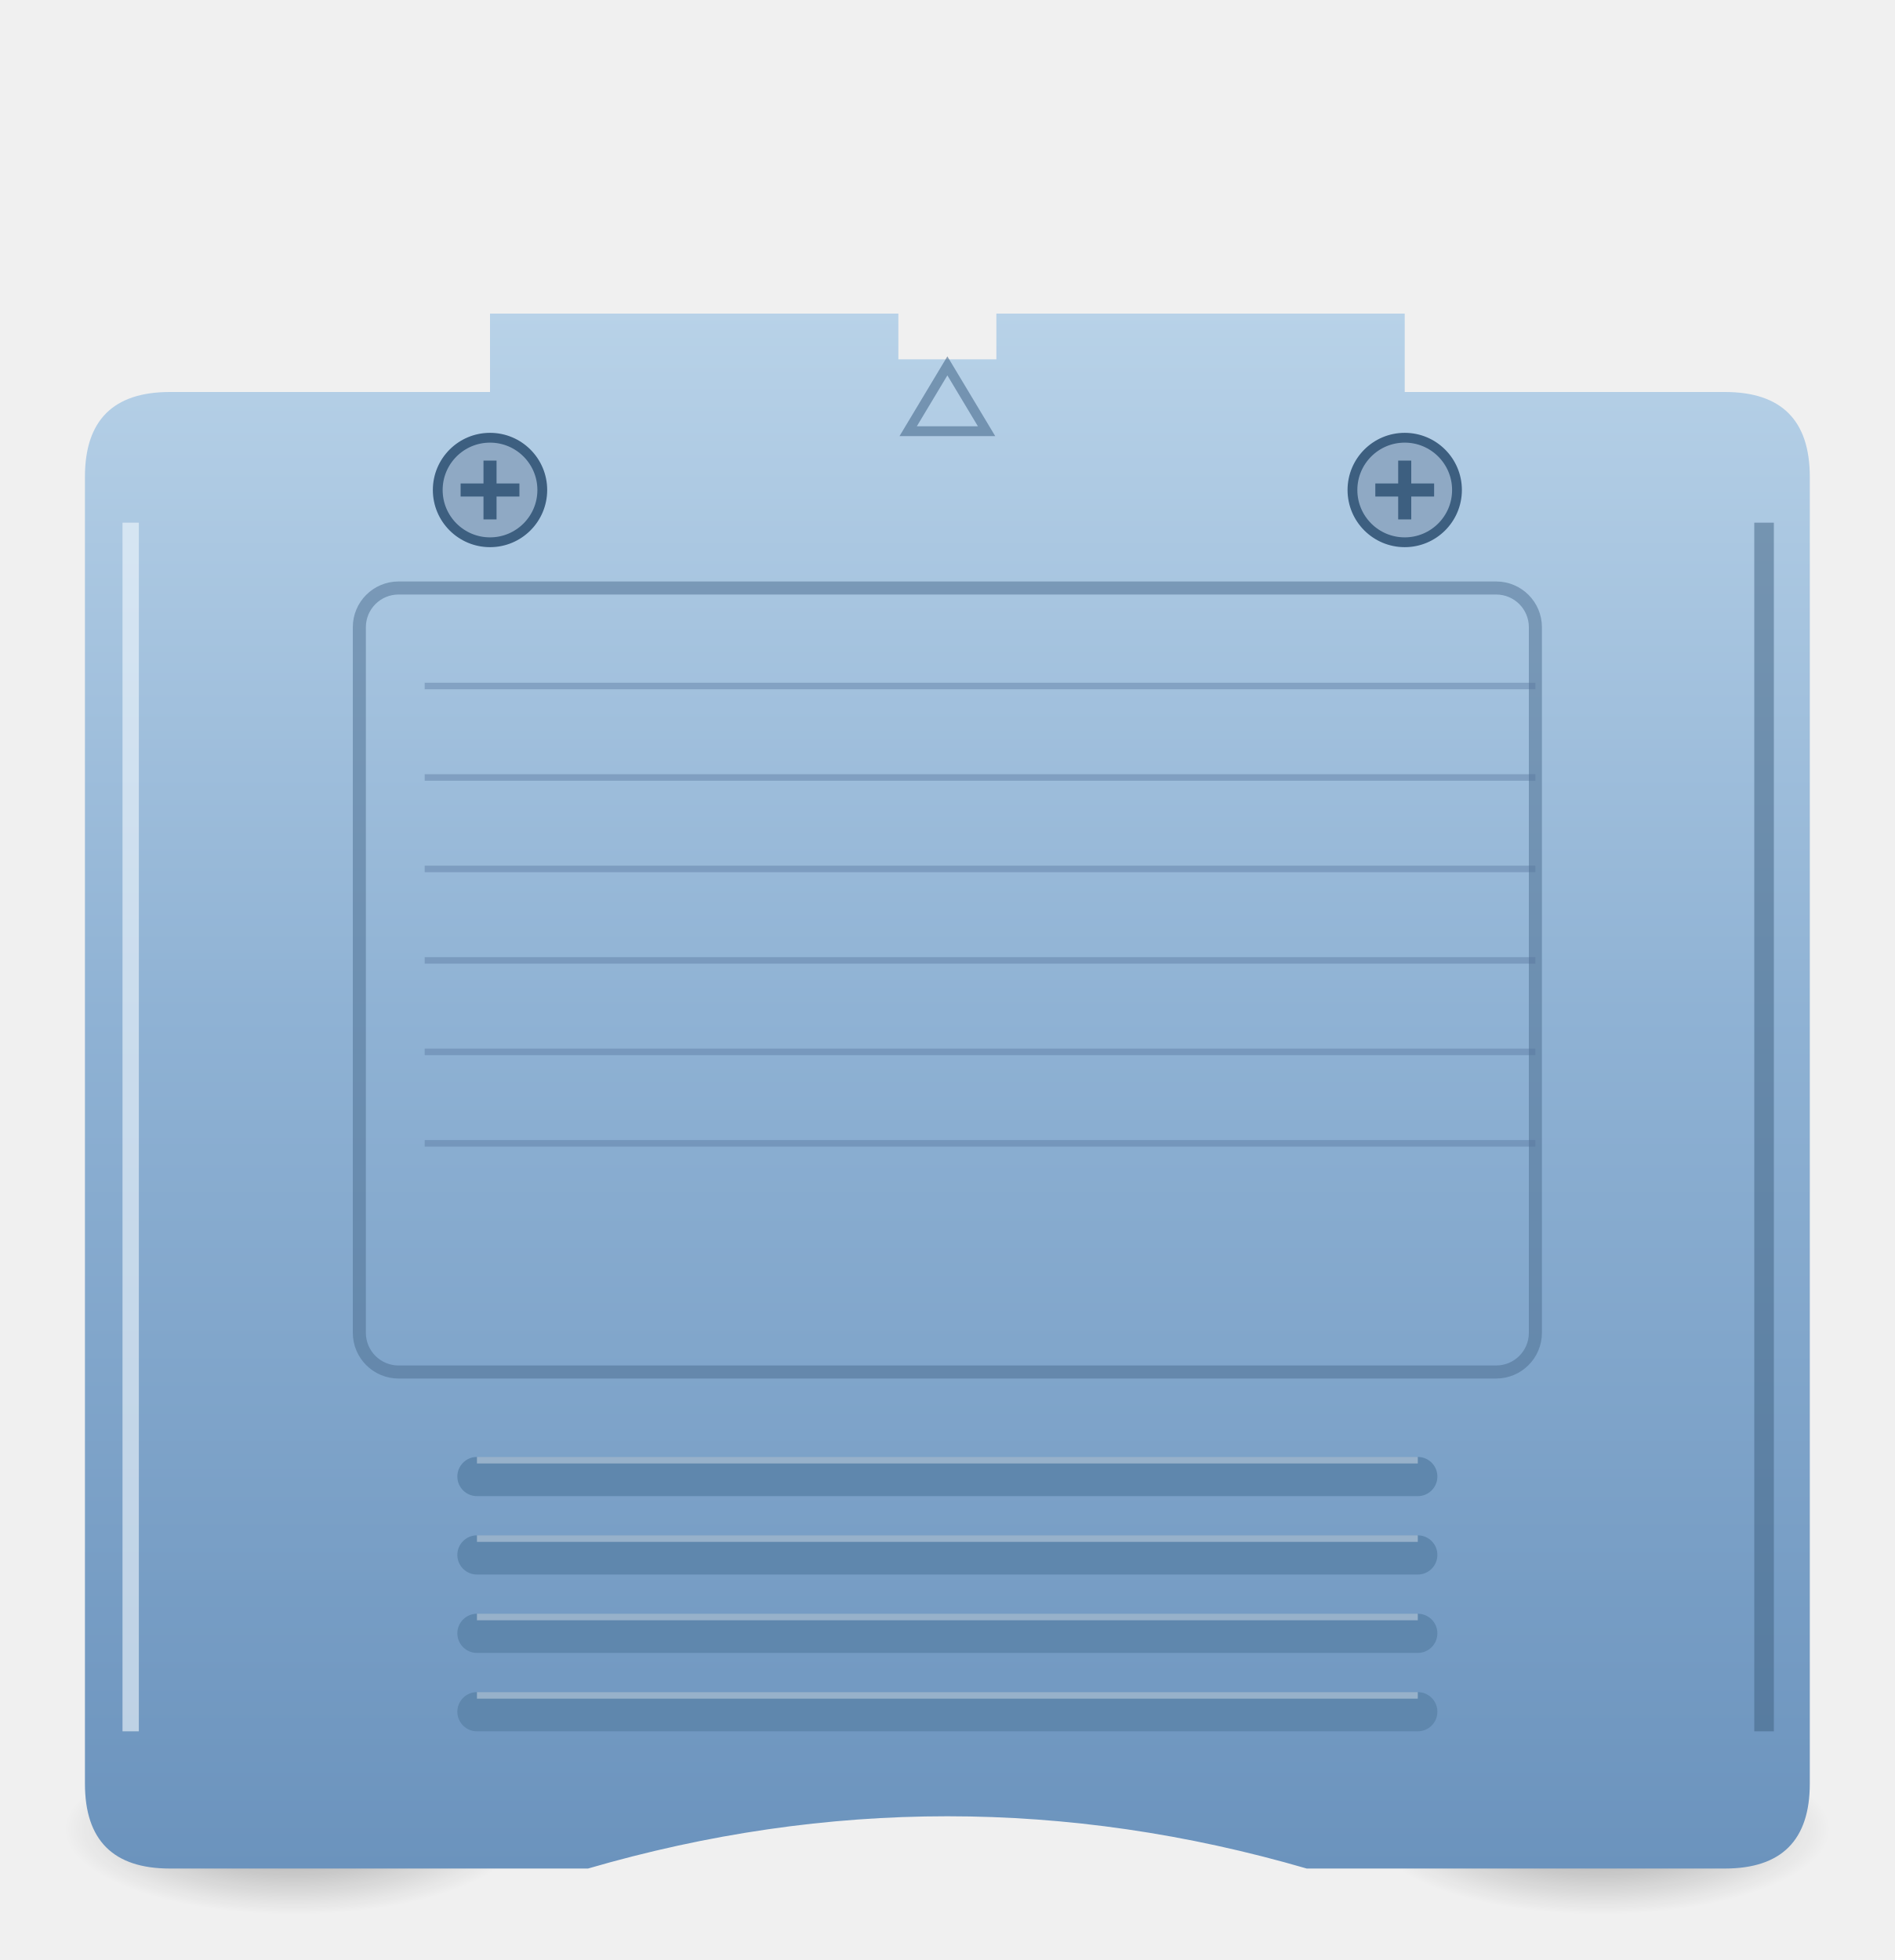
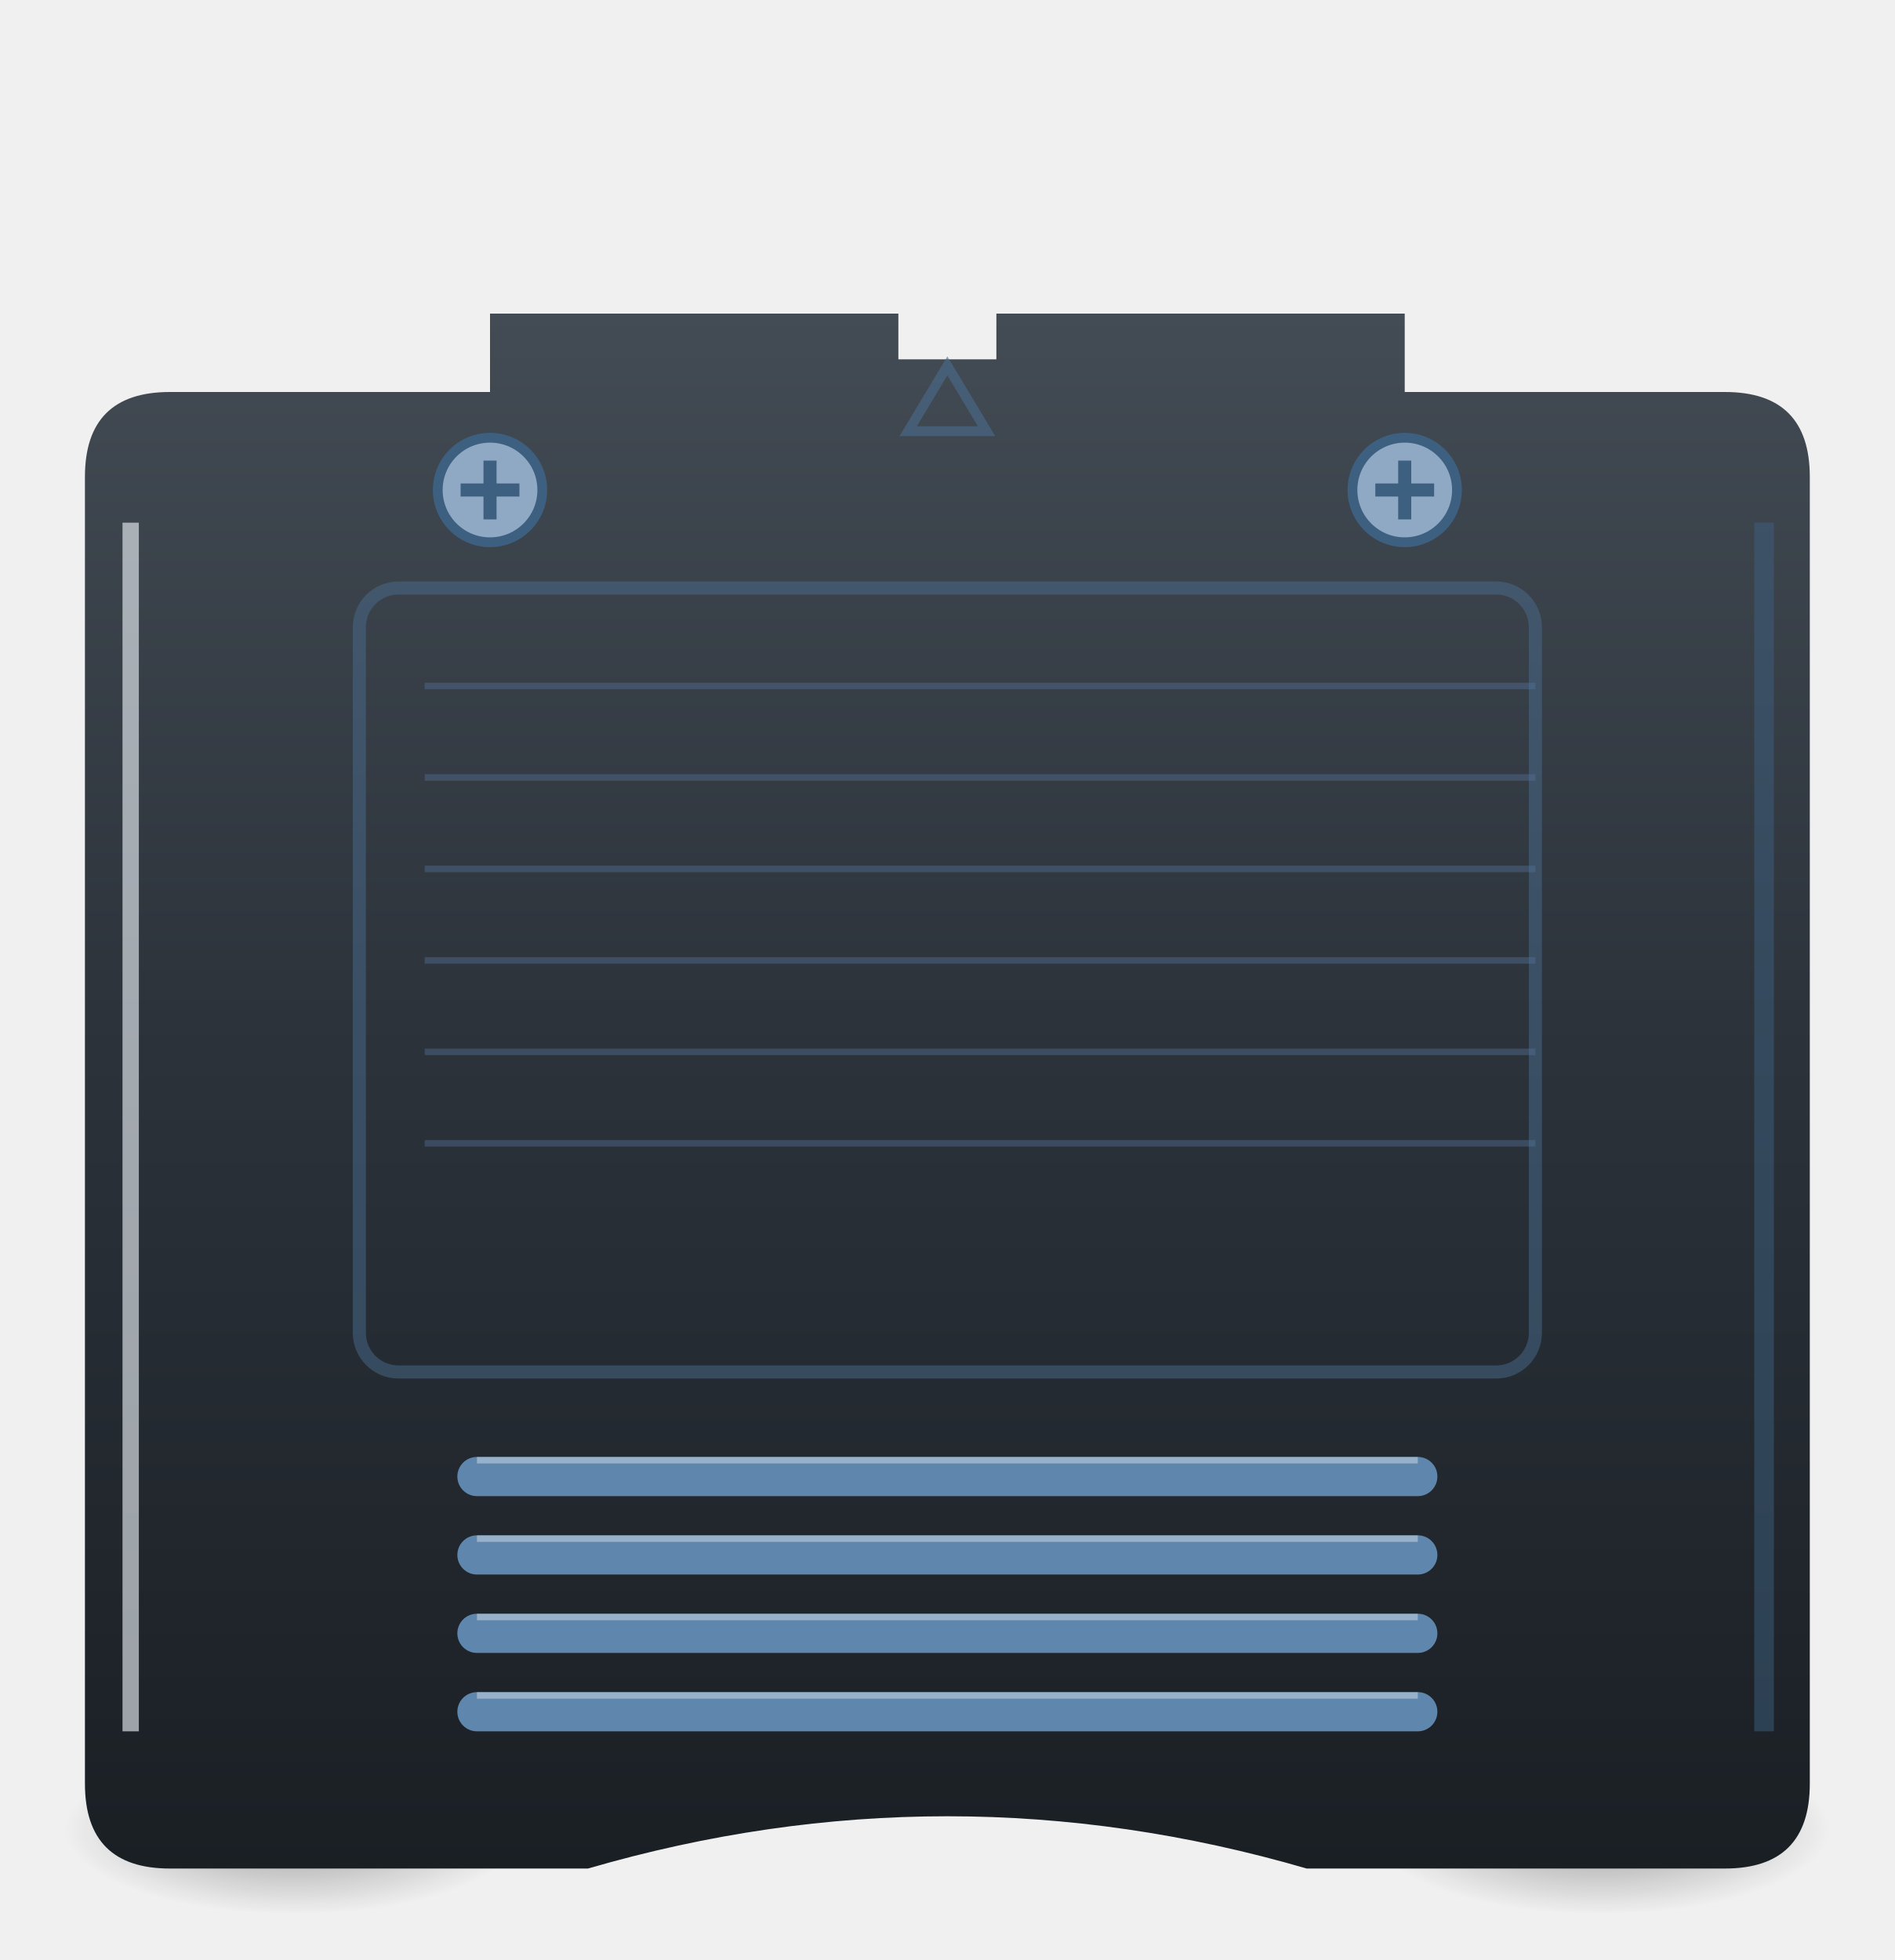
<svg xmlns="http://www.w3.org/2000/svg" width="580" height="600" viewBox="0 0 580 600">
  <defs>
    <linearGradient id="shellB" x1="0" y1="0" x2="0" y2="1">
-       <stop offset="0" stop-color="#b8d2e8" />
-       <stop offset="0.45" stop-color="#8fb2d4" />
-       <stop offset="1" stop-color="#6b93bd" />
+       <stop offset="0" stop-color="#434b54" />
+       <stop offset="0.45" stop-color="#2c333b" />
+       <stop offset="1" stop-color="#1a1f24" />
    </linearGradient>
    <radialGradient id="contactShadowB">
      <stop offset="0" stop-color="#000000" stop-opacity="0.35" />
      <stop offset="1" stop-color="#000000" stop-opacity="0" />
    </radialGradient>
  </defs>
  <ellipse cx="90" cy="560" rx="70" ry="26" fill="url(#contactShadowB)" />
  <ellipse cx="490" cy="560" rx="70" ry="26" fill="url(#contactShadowB)" />
  <path d="M52,120 H150 V96 H275 V110 H305 V96 H430 V120 H528 Q554,120 554,146 V546 Q554,572 528,572 H400 Q290,540 180,572 H52 Q26,572 26,546 V146 Q26,120 52,120 Z" fill="url(#shellB)" />
  <rect x="110" y="180" width="360" height="240" rx="12" fill="none" stroke="#4a6c8e" stroke-width="4" opacity="0.5" />
  <line x1="130" y1="210" x2="470" y2="210" stroke="#54749a" stroke-width="2" opacity="0.4" />
  <line x1="130" y1="238" x2="470" y2="238" stroke="#54749a" stroke-width="2" opacity="0.4" />
  <line x1="130" y1="266" x2="470" y2="266" stroke="#54749a" stroke-width="2" opacity="0.4" />
  <line x1="130" y1="294" x2="470" y2="294" stroke="#54749a" stroke-width="2" opacity="0.4" />
  <line x1="130" y1="322" x2="470" y2="322" stroke="#54749a" stroke-width="2" opacity="0.4" />
  <line x1="130" y1="350" x2="470" y2="350" stroke="#54749a" stroke-width="2" opacity="0.4" />
  <g>
    <circle cx="150" cy="150" r="16" fill="#8fa9c4" />
    <circle cx="150" cy="150" r="16" fill="none" stroke="#3d5f80" stroke-width="3" />
    <line x1="141" y1="150" x2="159" y2="150" stroke="#3d5f80" stroke-width="4" />
    <line x1="150" y1="141" x2="150" y2="159" stroke="#3d5f80" stroke-width="4" />
    <circle cx="430" cy="150" r="16" fill="#8fa9c4" />
    <circle cx="430" cy="150" r="16" fill="none" stroke="#3d5f80" stroke-width="3" />
    <line x1="421" y1="150" x2="439" y2="150" stroke="#3d5f80" stroke-width="4" />
    <line x1="430" y1="141" x2="430" y2="159" stroke="#3d5f80" stroke-width="4" />
  </g>
  <g>
    <rect x="140" y="446" width="300" height="12" rx="6" fill="#5f87ad" />
    <line x1="146" y1="447" x2="434" y2="447" stroke="#ffffff" stroke-width="2" opacity="0.35" />
    <rect x="140" y="470" width="300" height="12" rx="6" fill="#5f87ad" />
    <line x1="146" y1="471" x2="434" y2="471" stroke="#ffffff" stroke-width="2" opacity="0.35" />
    <rect x="140" y="494" width="300" height="12" rx="6" fill="#5f87ad" />
    <line x1="146" y1="495" x2="434" y2="495" stroke="#ffffff" stroke-width="2" opacity="0.35" />
    <rect x="140" y="518" width="300" height="12" rx="6" fill="#5f87ad" />
    <line x1="146" y1="519" x2="434" y2="519" stroke="#ffffff" stroke-width="2" opacity="0.35" />
  </g>
  <polygon points="278,132 302,132 290,112" fill="none" stroke="#4a6c8e" stroke-width="3" opacity="0.6" />
  <path d="M40,160 L40,530" stroke="#f2f8fd" stroke-width="5" opacity="0.6" fill="none" />
  <path d="M540,160 L540,530" stroke="#3d5f80" stroke-width="6" opacity="0.5" fill="none" />
</svg>
